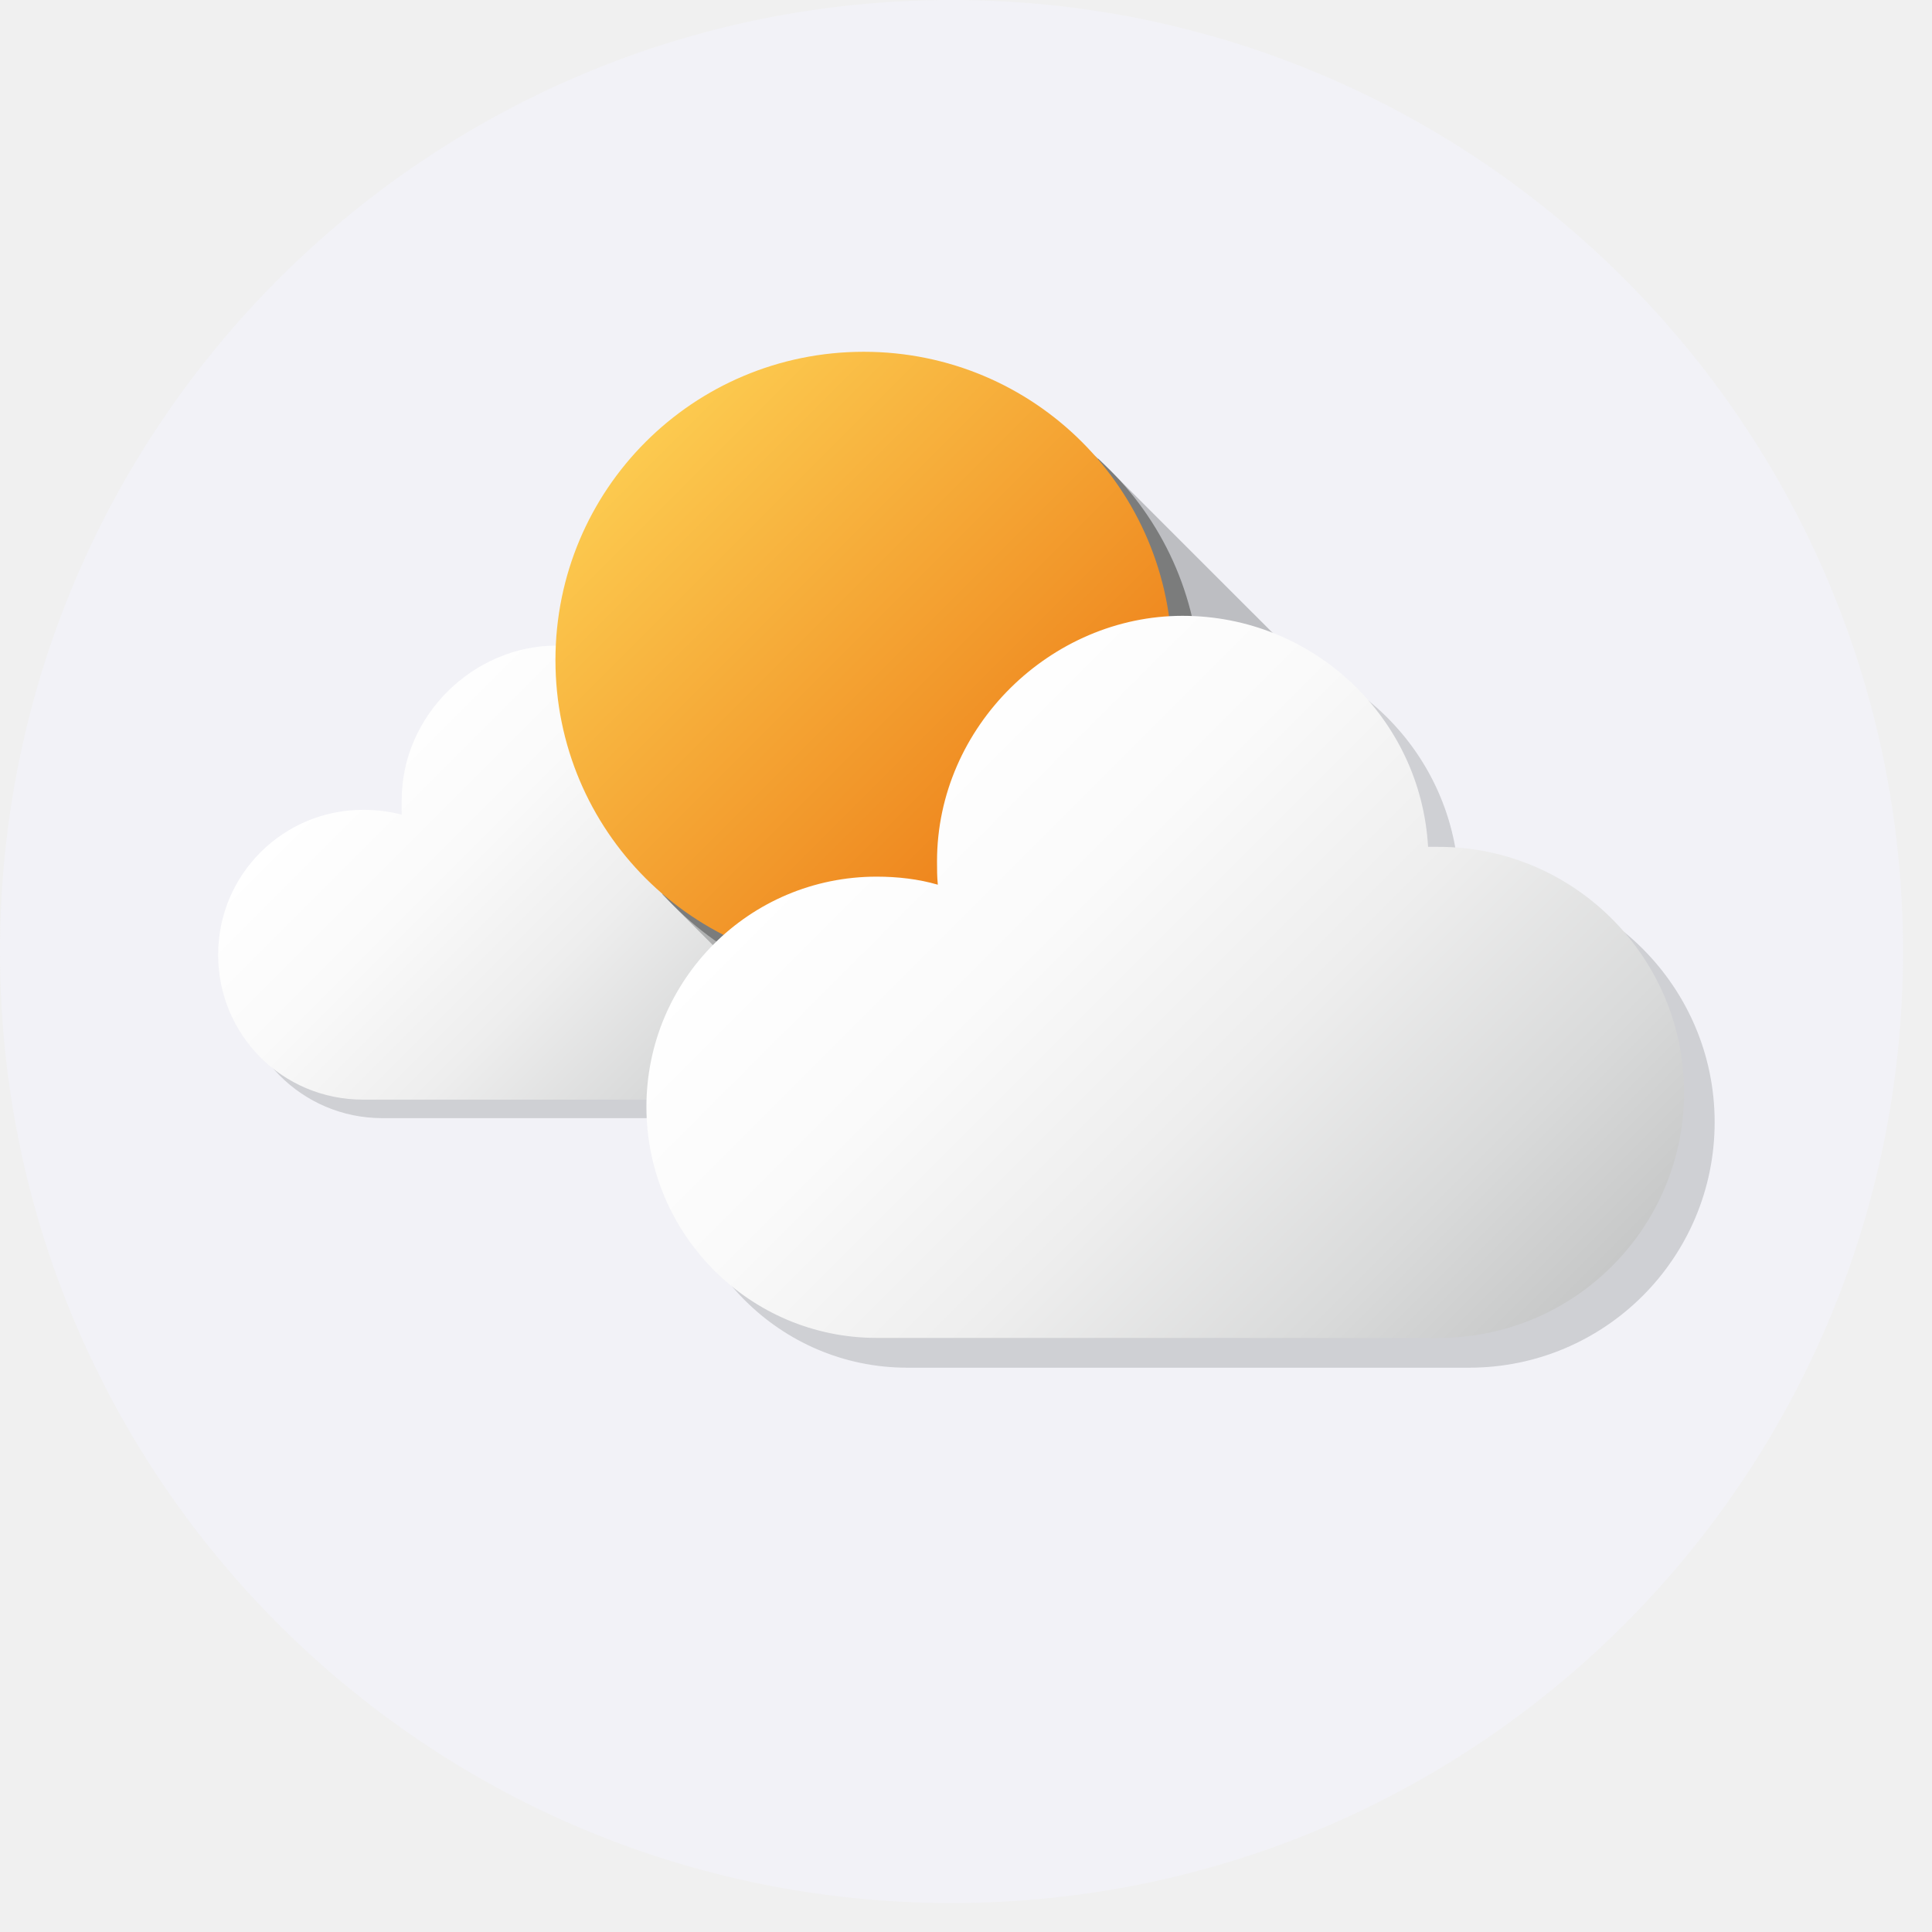
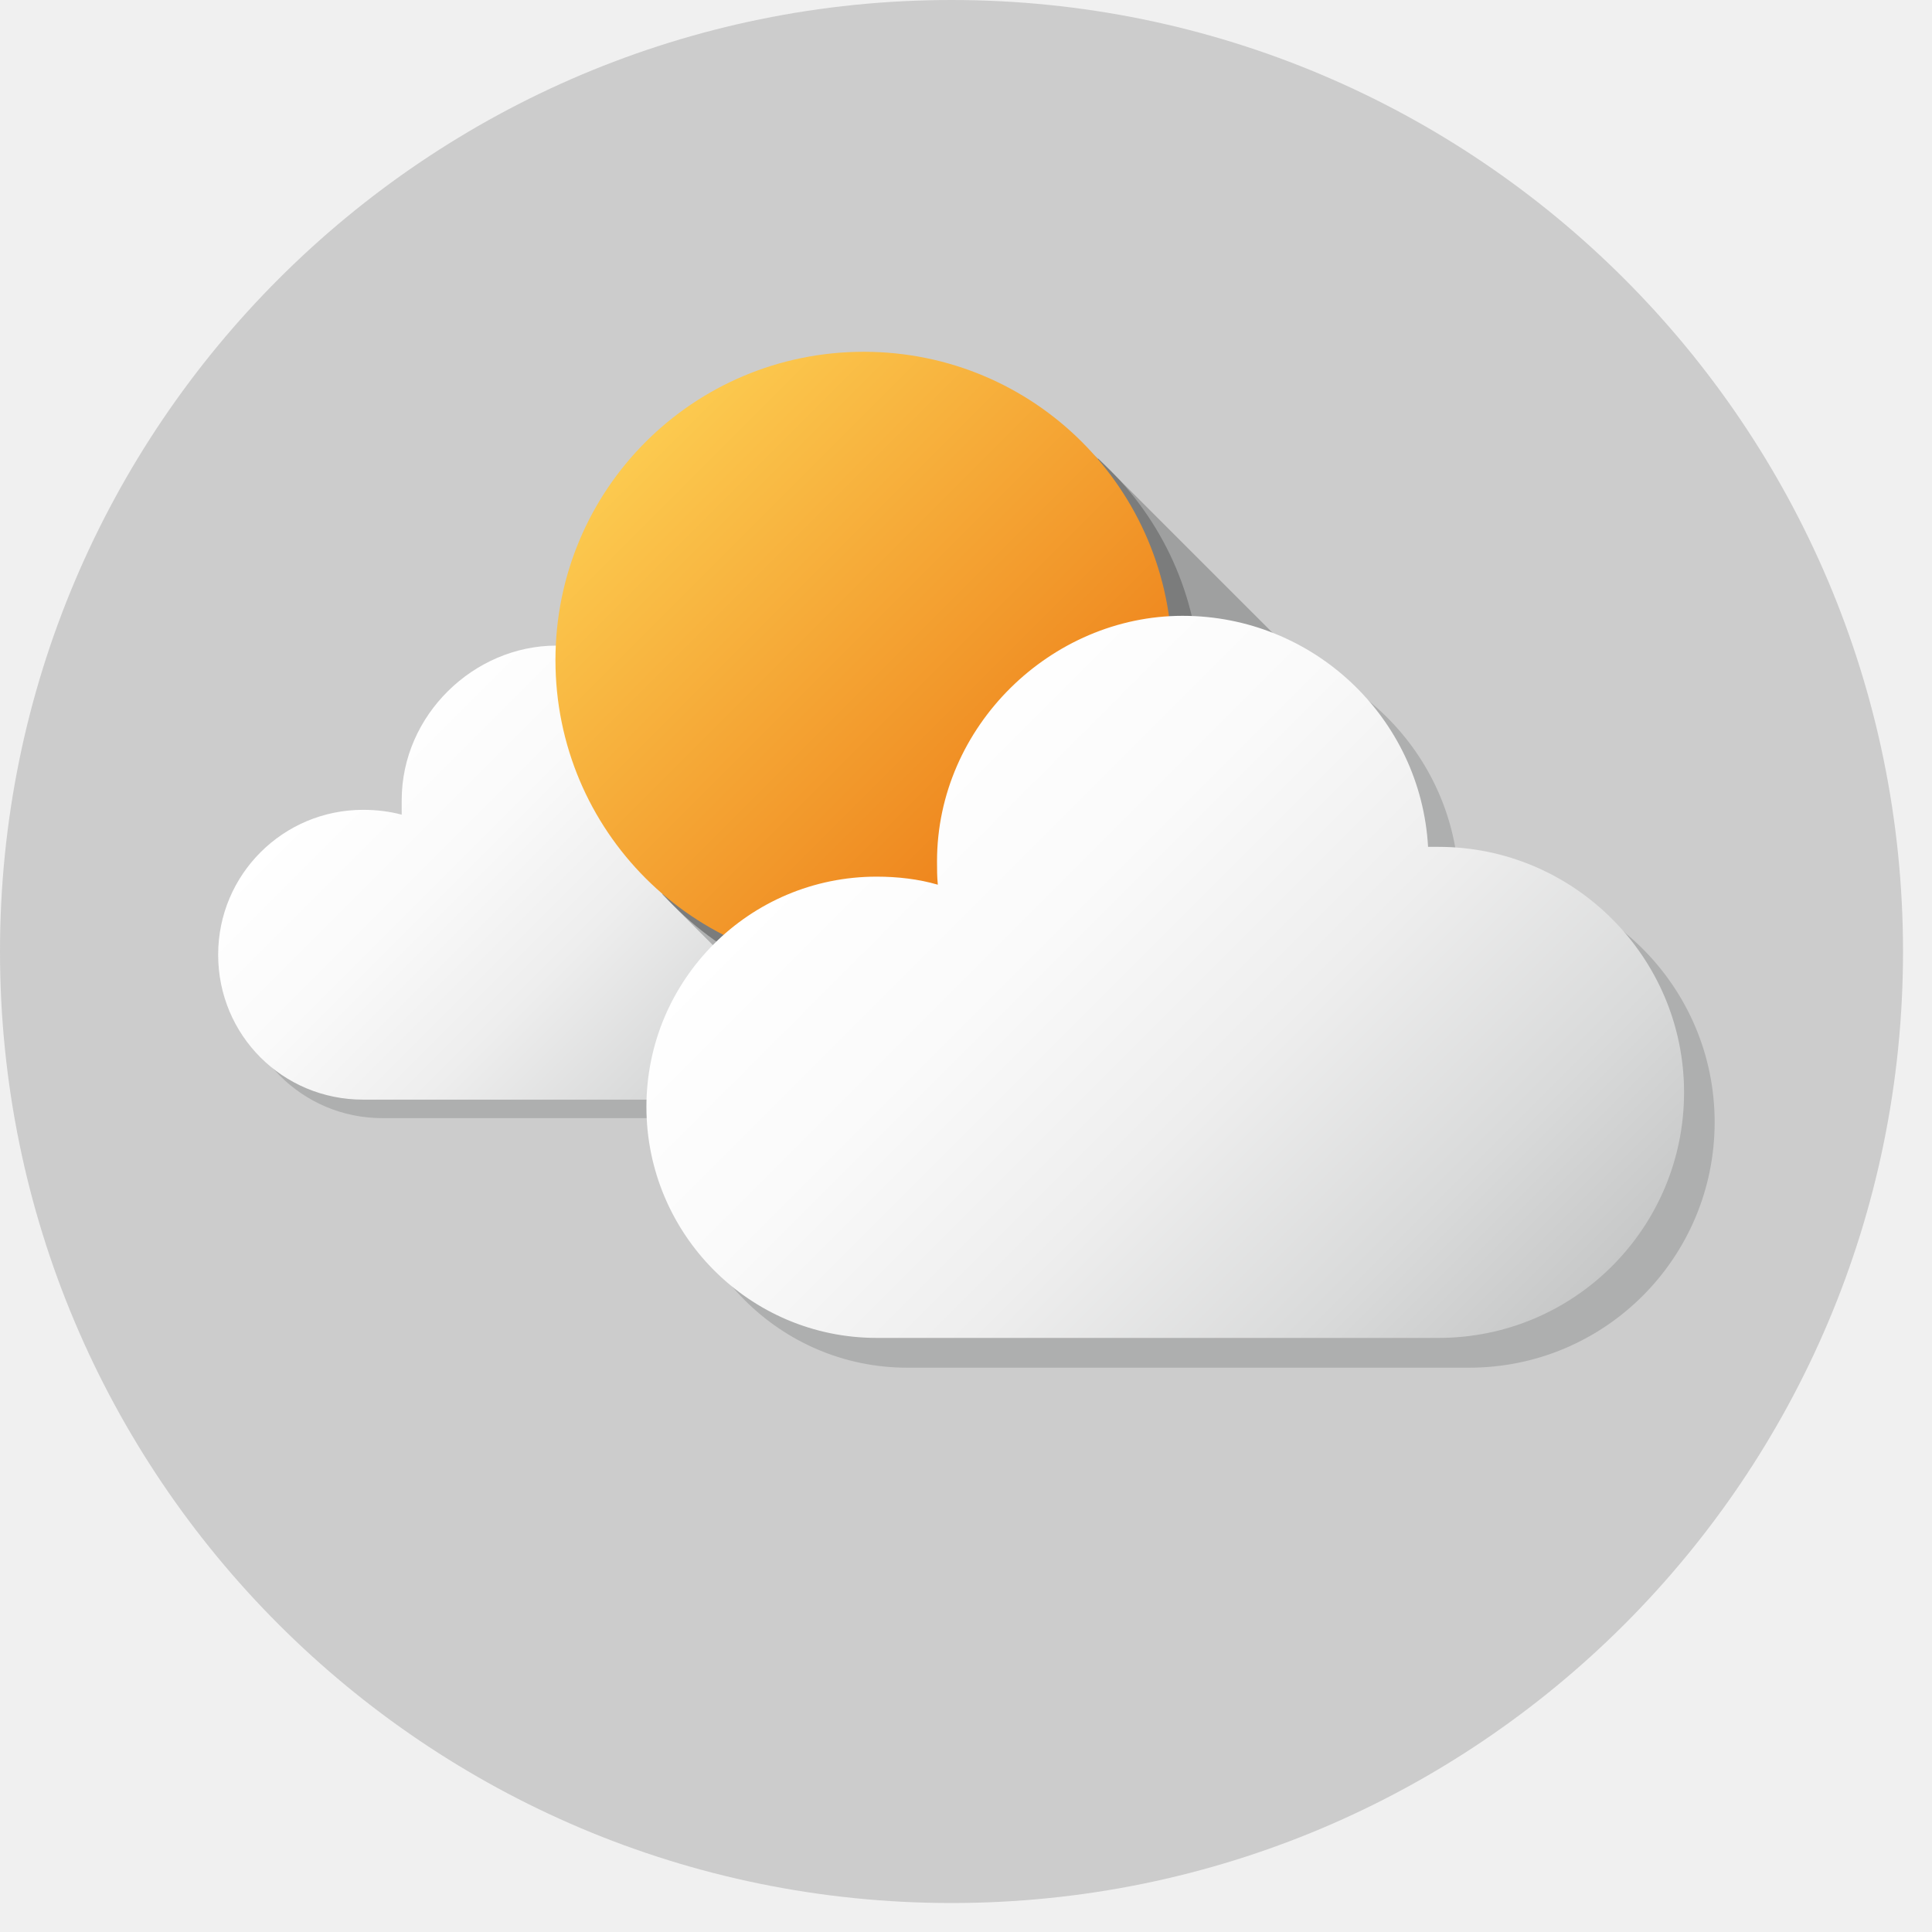
<svg xmlns="http://www.w3.org/2000/svg" width="24" height="24" viewBox="0 0 24 24" fill="none">
  <g clip-path="url(#clip0_622_8044)">
-     <path d="M23.64 11.82C23.64 5.29 18.34 0 11.82 0C5.3 0 0 5.29 0 11.82C0 18.35 5.29 23.64 11.82 23.64C18.35 23.64 23.64 18.35 23.64 11.82Z" fill="#F2F2F7" />
+     <path d="M23.64 11.82C23.64 5.29 18.34 0 11.82 0C5.3 0 0 5.29 0 11.82C0 18.35 5.29 23.64 11.82 23.64C18.35 23.64 23.64 18.35 23.64 11.82Z" fill="#cccccc" />
    <g style="mix-blend-mode:multiply">
      <path d="M9.14 10.05C9.14 10.05 9.09 10.05 9.06 10.05C9 9.05 8.17 8.25 7.15 8.25C6.13 8.25 5.23 9.11 5.23 10.17C5.23 10.23 5.23 10.29 5.23 10.35C5.08 10.31 4.92 10.29 4.75 10.29C3.76 10.29 2.95 11.1 2.95 12.09C2.95 13.08 3.75 13.89 4.75 13.89H9.13C10.19 13.89 11.05 13.03 11.05 11.97C11.05 10.91 10.19 10.06 9.13 10.06L9.14 10.05Z" fill="#DADBDB" />
    </g>
    <path d="M8.9 9.82C8.9 9.82 8.85 9.82 8.82 9.82C8.76 8.82 7.93 8.02 6.91 8.02C5.89 8.02 4.99 8.88 4.99 9.94C4.99 10 4.99 10.06 4.99 10.12C4.84 10.08 4.68 10.06 4.51 10.06C3.52 10.06 2.71 10.86 2.71 11.86C2.71 12.86 3.51 13.66 4.51 13.66H8.89C9.95 13.66 10.81 12.8 10.81 11.74C10.81 10.68 9.95 9.82 8.89 9.82H8.9Z" fill="url(#paint0_linear_622_8044)" />
    <path d="M14.91 8.55C14.91 6.43 13.2 4.72 11.08 4.72C8.96 4.72 7.25 6.44 7.25 8.55C7.25 10.66 8.97 12.38 11.08 12.38C13.19 12.38 14.91 10.67 14.91 8.55Z" fill="#9D9E9E" />
    <path style="mix-blend-mode:multiply" d="M13.643 5.696L8.227 11.112L12.094 14.98L17.511 9.563L13.643 5.696Z" fill="url(#paint1_linear_622_8044)" />
    <path d="M14.56 8.2C14.56 6.08 12.85 4.37 10.73 4.37C8.61 4.37 6.9 6.08 6.9 8.2C6.9 10.32 8.61 12.03 10.73 12.03C12.85 12.03 14.56 10.32 14.56 8.2Z" fill="url(#paint2_linear_622_8044)" />
    <g style="mix-blend-mode:multiply">
      <path d="M18.25 10.89C18.25 10.89 18.16 10.89 18.12 10.89C18.03 9.29 16.7 8.02 15.07 8.02C13.44 8.02 12.02 9.39 12.02 11.07C12.02 11.17 12.02 11.26 12.03 11.36C11.79 11.29 11.53 11.26 11.27 11.26C9.69 11.26 8.41 12.54 8.41 14.12C8.41 15.7 9.69 16.99 11.27 16.99H18.25C19.94 16.99 21.3 15.62 21.3 13.94C21.3 12.26 19.93 10.89 18.25 10.89V10.89Z" fill="#DADBDB" />
    </g>
    <path d="M17.87 10.52C17.87 10.52 17.78 10.52 17.74 10.52C17.65 8.92 16.32 7.65 14.69 7.65C13.06 7.65 11.64 9.02 11.64 10.7C11.64 10.8 11.64 10.89 11.65 10.99C11.41 10.92 11.15 10.89 10.89 10.89C9.31 10.89 8.03 12.17 8.03 13.75C8.03 15.33 9.31 16.62 10.89 16.62H17.87C19.56 16.62 20.92 15.25 20.92 13.57C20.92 11.89 19.55 10.52 17.87 10.52V10.52Z" fill="url(#paint3_linear_622_8044)" />
  </g>
  <defs>
    <linearGradient id="paint0_linear_622_8044" x1="4.41" y1="9.41" x2="9.17" y2="14.17" gradientUnits="userSpaceOnUse">
      <stop stop-color="white" />
      <stop offset="0.26" stop-color="#FAFAFA" />
      <stop offset="0.53" stop-color="#EEEEEE" />
      <stop offset="0.81" stop-color="#D9DADA" />
      <stop offset="1" stop-color="#C7C8C8" />
    </linearGradient>
    <linearGradient id="paint1_linear_622_8044" x1="85.581" y1="-4.536" x2="90.73" y2="-0.63" gradientUnits="userSpaceOnUse">
      <stop stop-color="#C7C8C8" />
      <stop offset="1" stop-color="#DADBDB" />
    </linearGradient>
    <linearGradient id="paint2_linear_622_8044" x1="8.02" y1="5.49" x2="13.44" y2="10.91" gradientUnits="userSpaceOnUse">
      <stop stop-color="#FCCA4F" />
      <stop offset="1" stop-color="#EC7A15" />
    </linearGradient>
    <linearGradient id="paint3_linear_622_8044" x1="10.72" y1="9.87" x2="18.3" y2="17.45" gradientUnits="userSpaceOnUse">
      <stop stop-color="white" />
      <stop offset="0.26" stop-color="#FAFAFA" />
      <stop offset="0.53" stop-color="#EEEEEE" />
      <stop offset="0.81" stop-color="#D9DADA" />
      <stop offset="1" stop-color="#C7C8C8" />
    </linearGradient>
    <clipPath id="clip0_622_8044">
      <rect width="23.64" height="23.64" fill="white" />
    </clipPath>
  </defs>
</svg>
